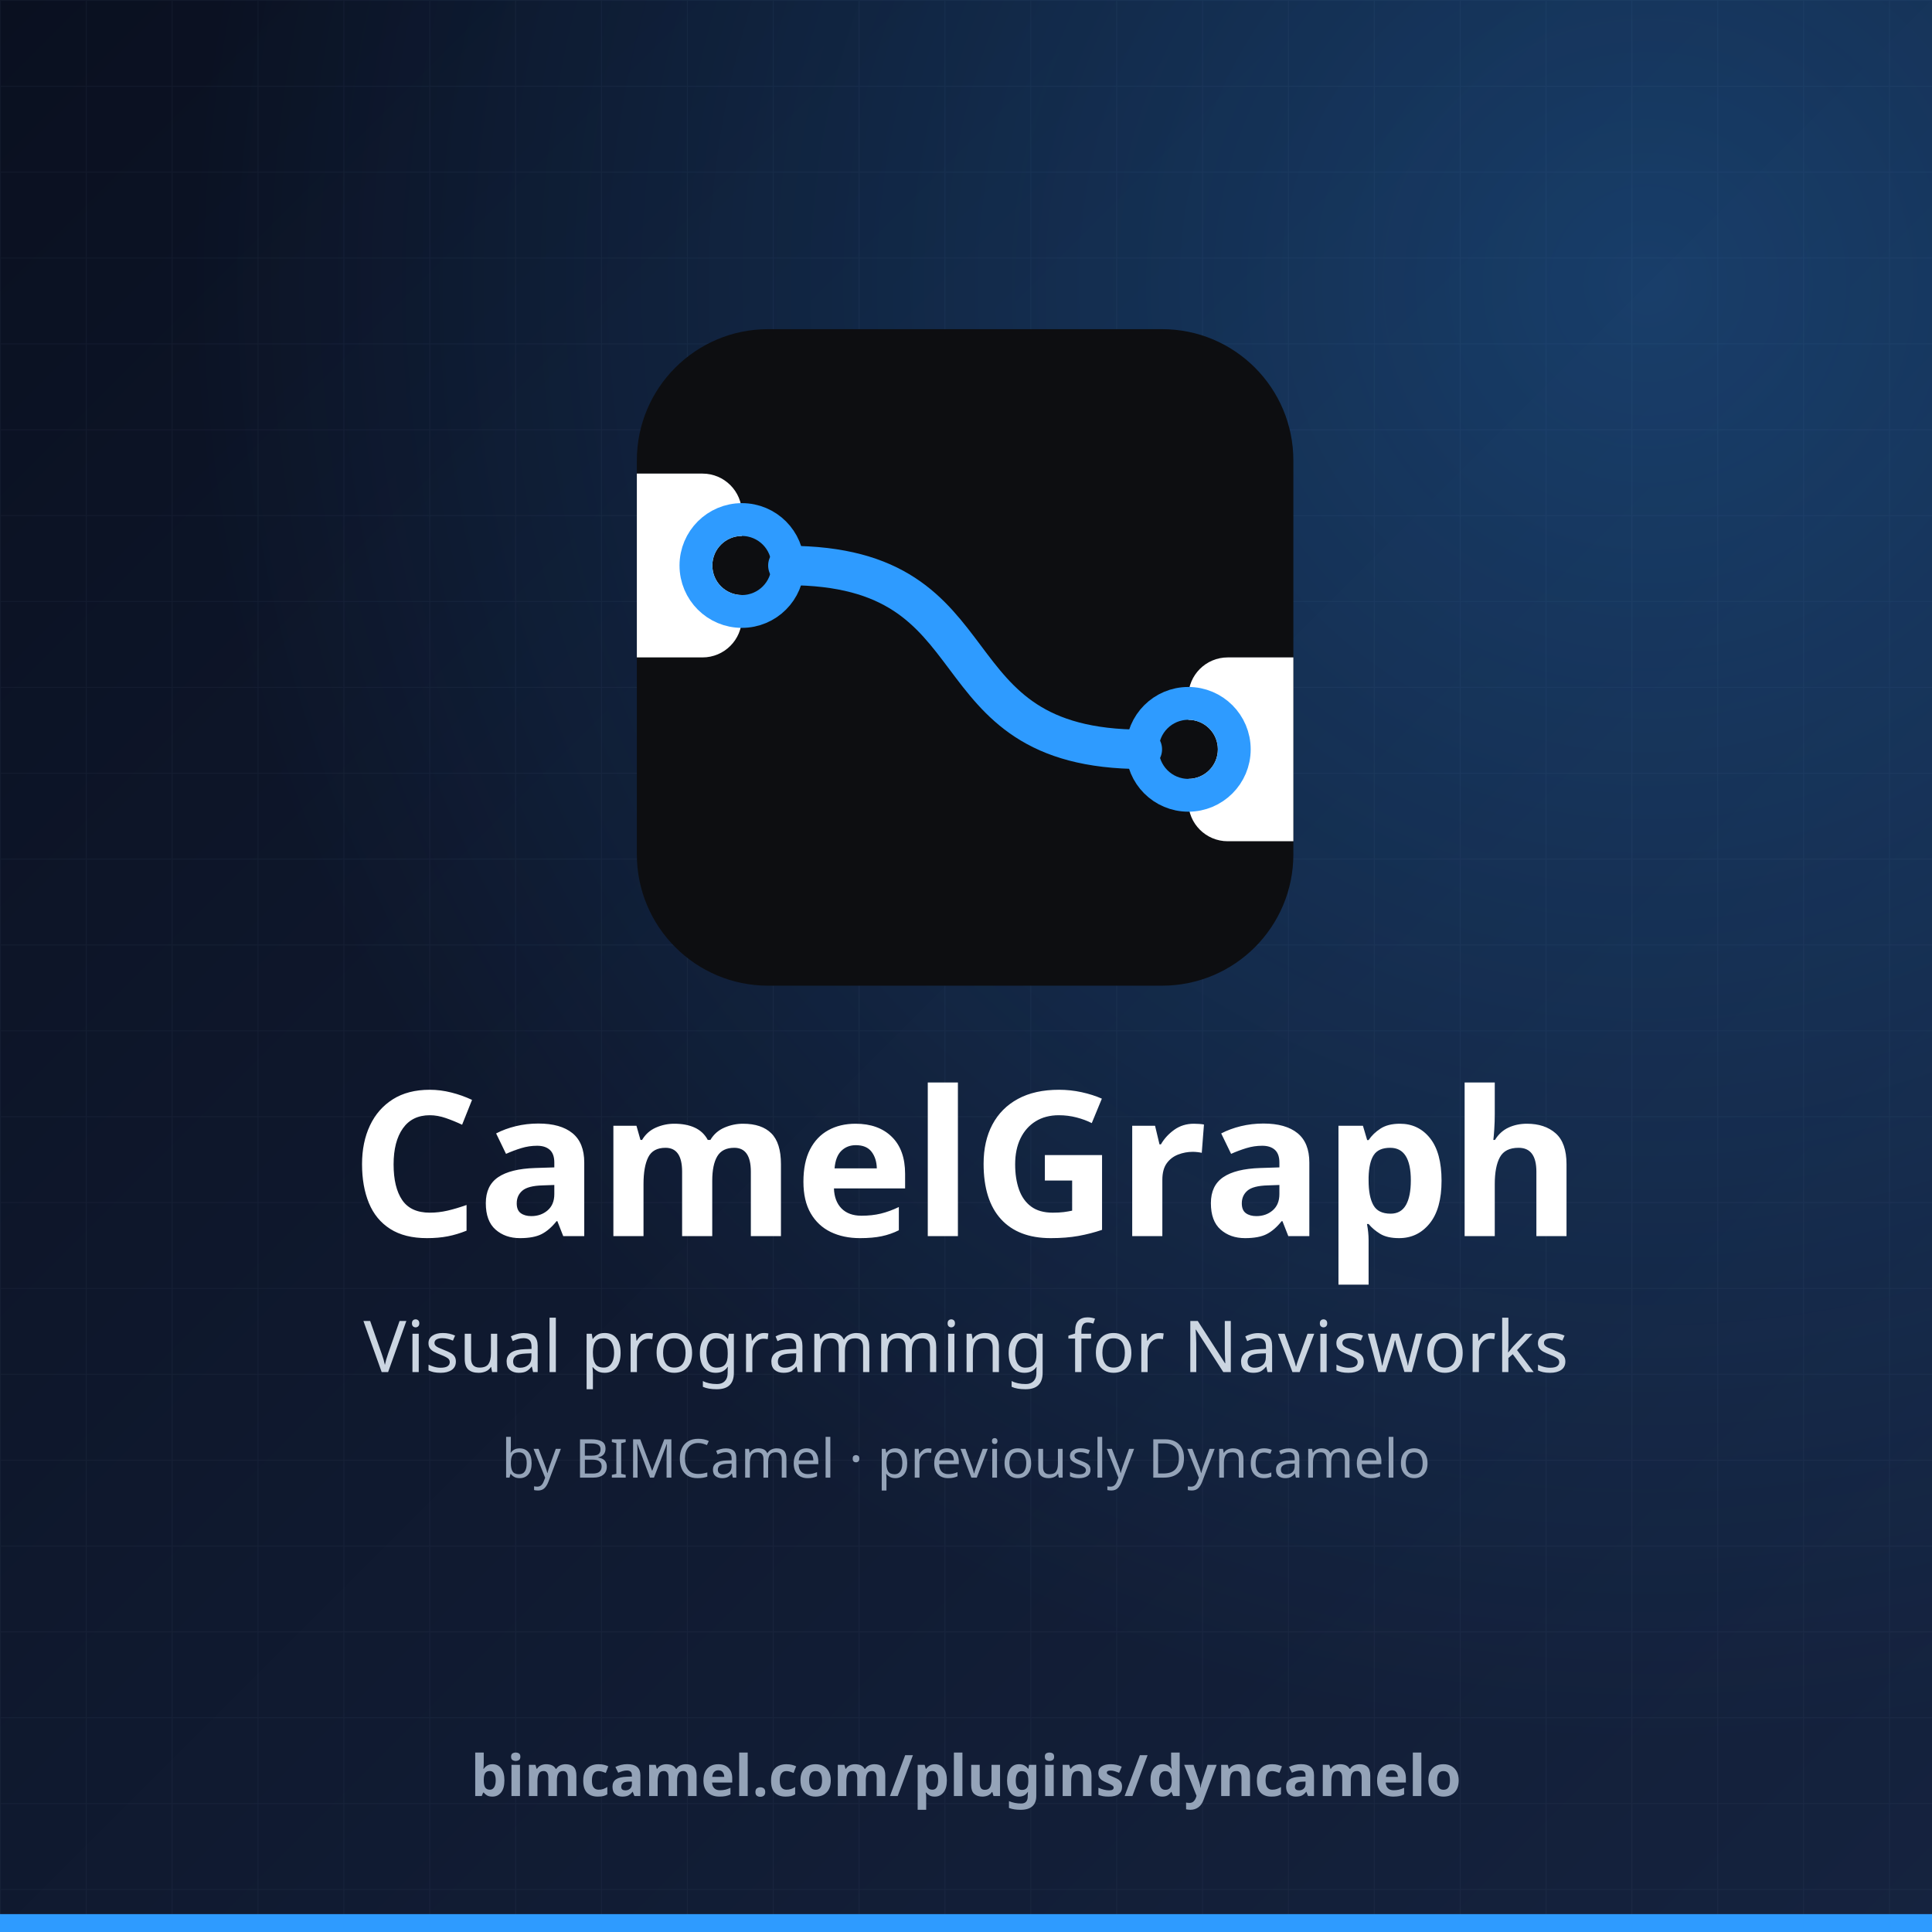
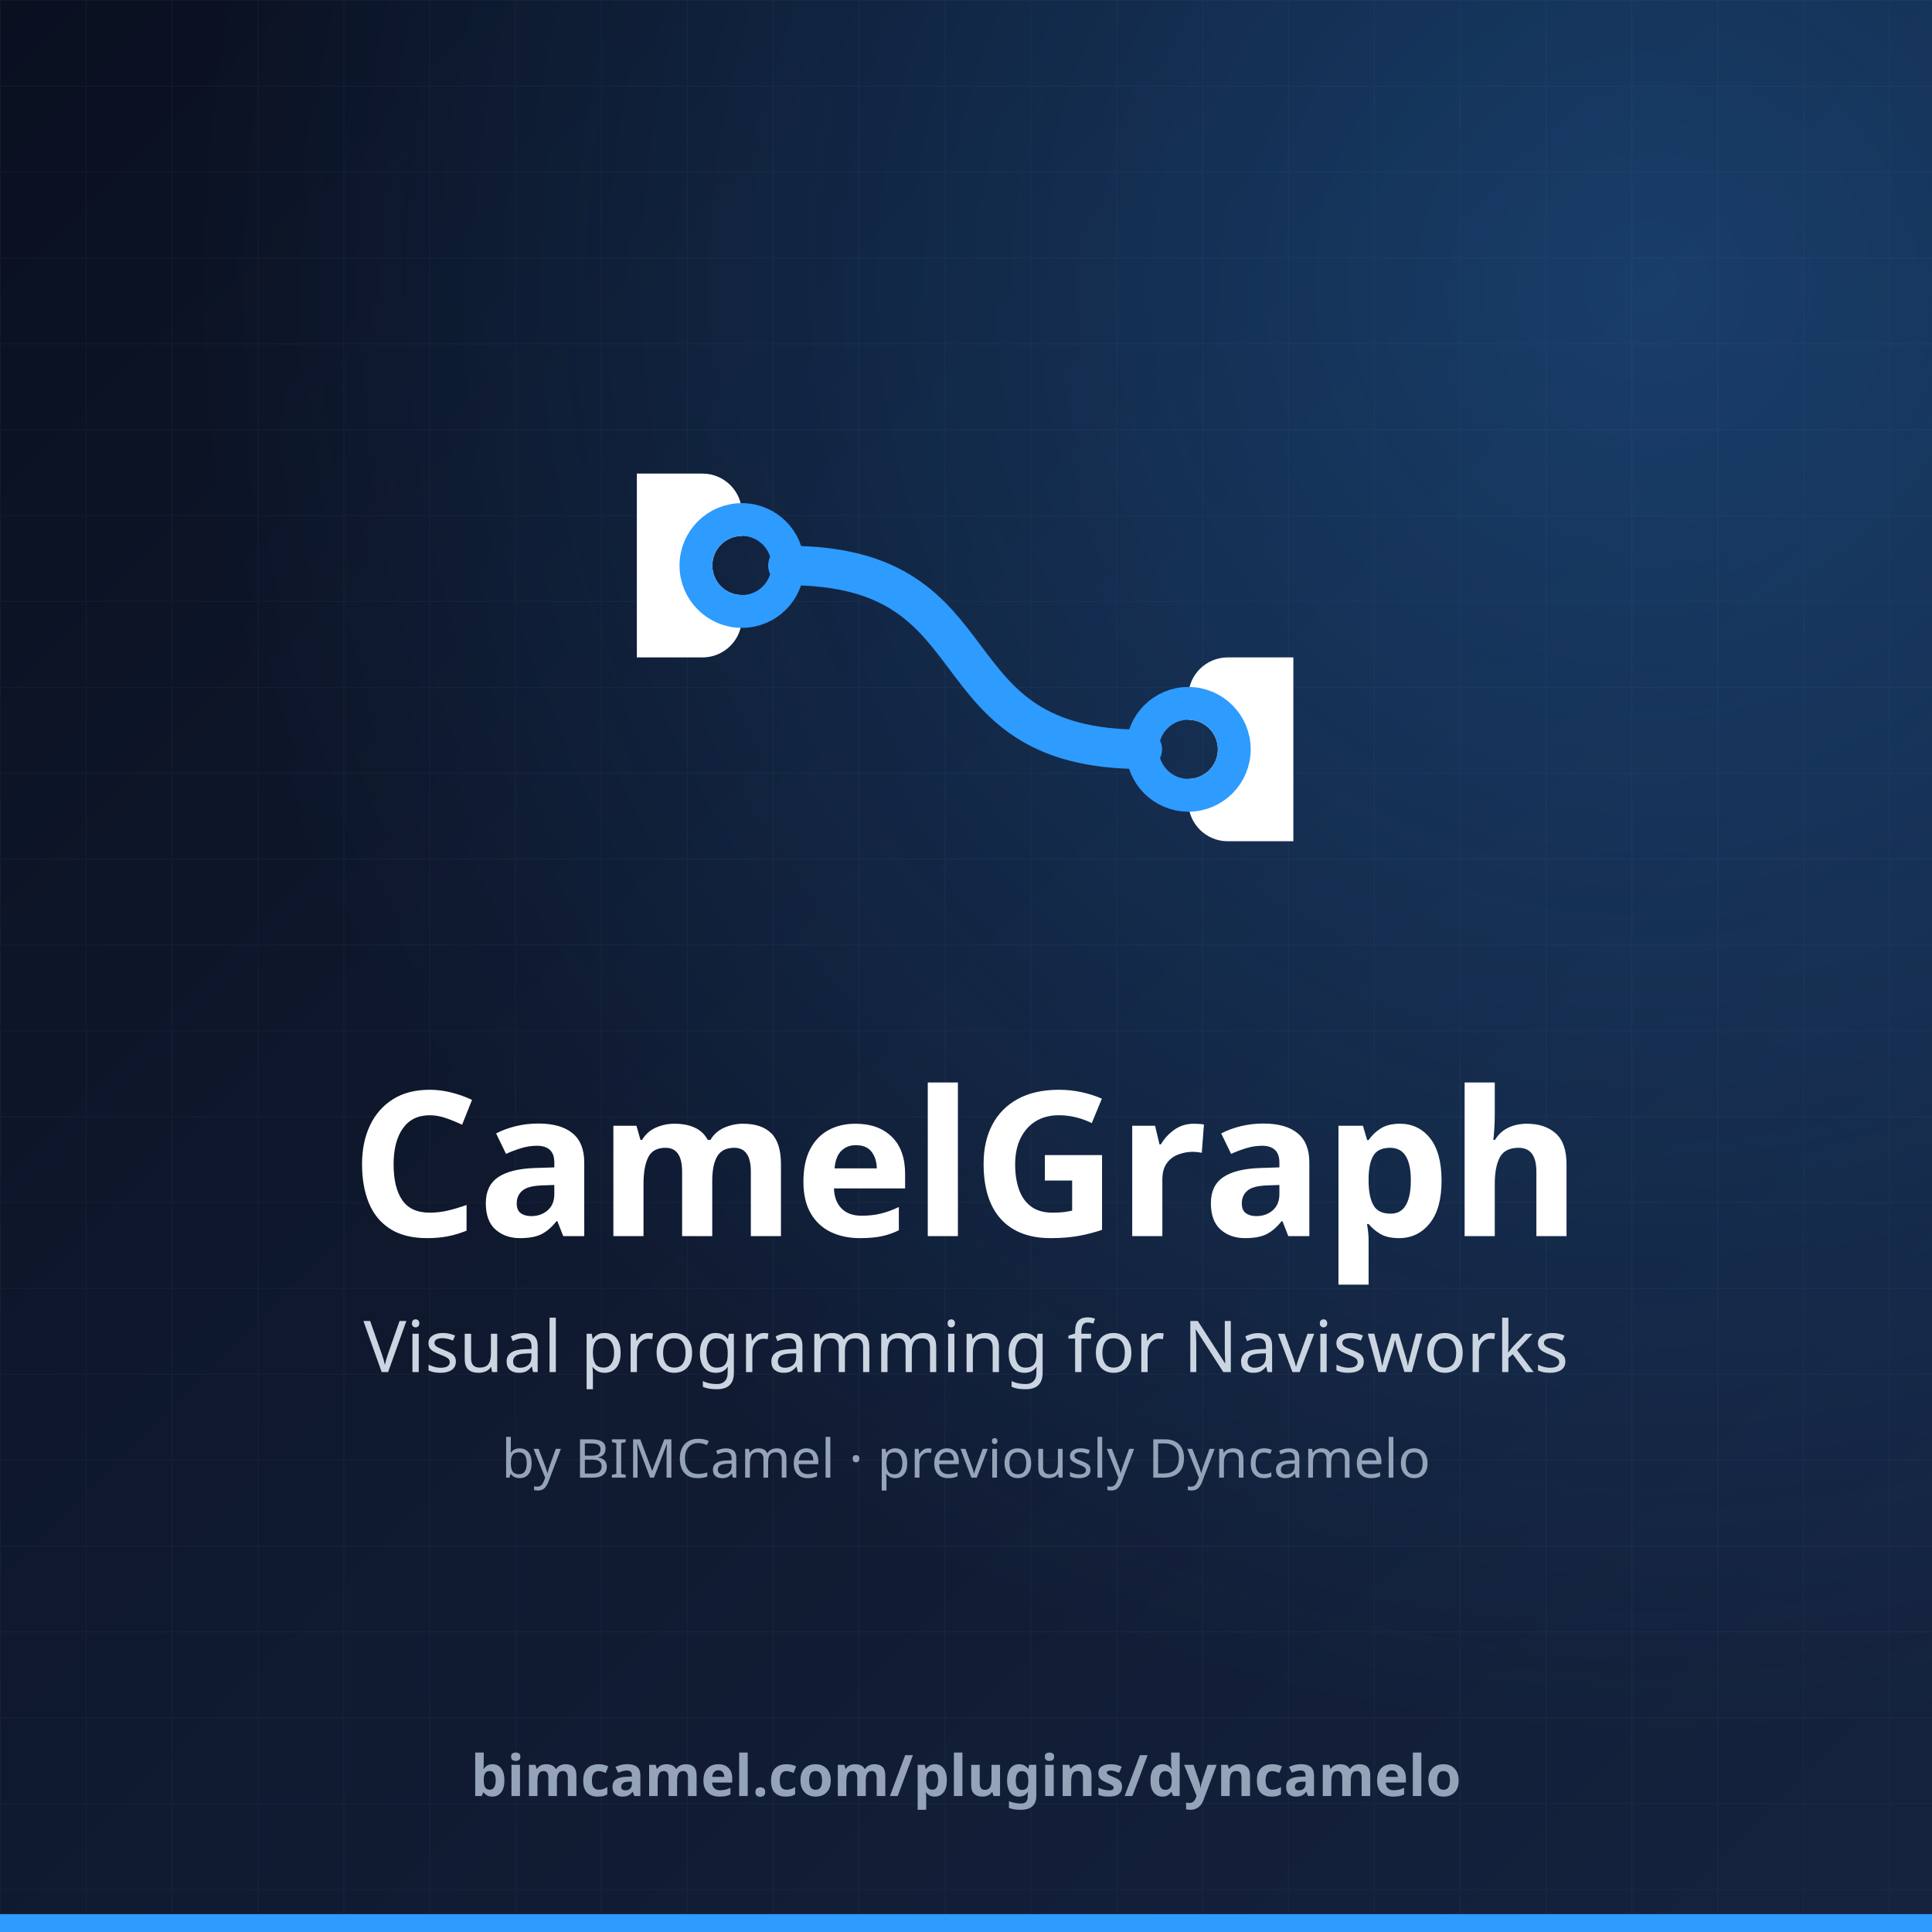
<svg xmlns="http://www.w3.org/2000/svg" viewBox="0 0 1080 1080" width="1080" height="1080">
  <defs>
    <linearGradient id="bg" x1="0" y1="0" x2="1" y2="1">
      <stop offset="0" stop-color="#0A1020" />
      <stop offset="1" stop-color="#15233F" />
    </linearGradient>
    <radialGradient id="wash" cx="0.85" cy="0.15" r="0.75">
      <stop offset="0" stop-color="#2E9BFF" stop-opacity="0.28" />
      <stop offset="1" stop-color="#2E9BFF" stop-opacity="0" />
    </radialGradient>
    <pattern id="grid" width="48" height="48" patternUnits="userSpaceOnUse">
      <path d="M48 0H0V48" fill="none" stroke="#94a3b8" stroke-opacity="0.06" />
    </pattern>
  </defs>
  <rect width="1080" height="1080" fill="url(#bg)" />
  <rect width="1080" height="1080" fill="url(#grid)" />
  <rect width="1080" height="1080" fill="url(#wash)" />
  <svg x="356" y="184" viewBox="0 0 100 100" width="367" height="367">
    <defs>
      <clipPath id="c">
-         <rect width="100" height="100" rx="20" />
+         <rect width="100" height="100" />
      </clipPath>
    </defs>
-     <rect x="0" y="0" width="100" height="100" rx="20" fill="#0D0E11" />
    <g clip-path="url(#c)">
      <g>
        <path d="M-6 22 h16 a6 6 0 0 1 6 6 v3.5 a4.5 4.5 0 0 0 0 9.0 v3.5 a6 6 0 0 1 -6 6 h-16 z" fill="#FFFFFF" />
        <path d="M106 50 h-16 a6 6 0 0 0 -6 6 v3.5 a4.5 4.5 0 0 1 0 9.0 v3.5 a6 6 0 0 0 6 6 h16 z" fill="#FFFFFF" />
        <path d="M23.0 36.0 C56 36.0 44 64.0 77.0 64.0" fill="none" stroke="#2E9BFF" stroke-width="6" stroke-linecap="round" />
        <circle cx="16.0" cy="36.0" r="7.0" fill="none" stroke="#2E9BFF" stroke-width="5.0" />
        <circle cx="84.0" cy="64.0" r="7.0" fill="none" stroke="#2E9BFF" stroke-width="5.0" />
      </g>
    </g>
  </svg>
  <text x="540" y="691" fill="#FFFFFF" font-family="Google Sans Flex" font-size="113" font-weight="700" letter-spacing="-1" text-anchor="middle">CamelGraph</text>
  <text x="540" y="767" fill="#CBD5E1" font-family="Google Sans Flex" font-size="40" font-weight="400" letter-spacing="0" text-anchor="middle">Visual programming for Navisworks</text>
  <text x="540" y="826" fill="#94A3B8" font-family="Google Sans Flex" font-size="30" font-weight="500" letter-spacing="0" text-anchor="middle">by BIMCamel · previously Dyncamelo</text>
  <text x="540" y="1004" fill="#94A3B8" font-family="Google Sans Flex" font-size="32" font-weight="600" letter-spacing="0" text-anchor="middle">bimcamel.com/plugins/dyncamelo</text>
  <rect x="0" y="1070" width="1080" height="10" fill="#2E9BFF" />
</svg>
